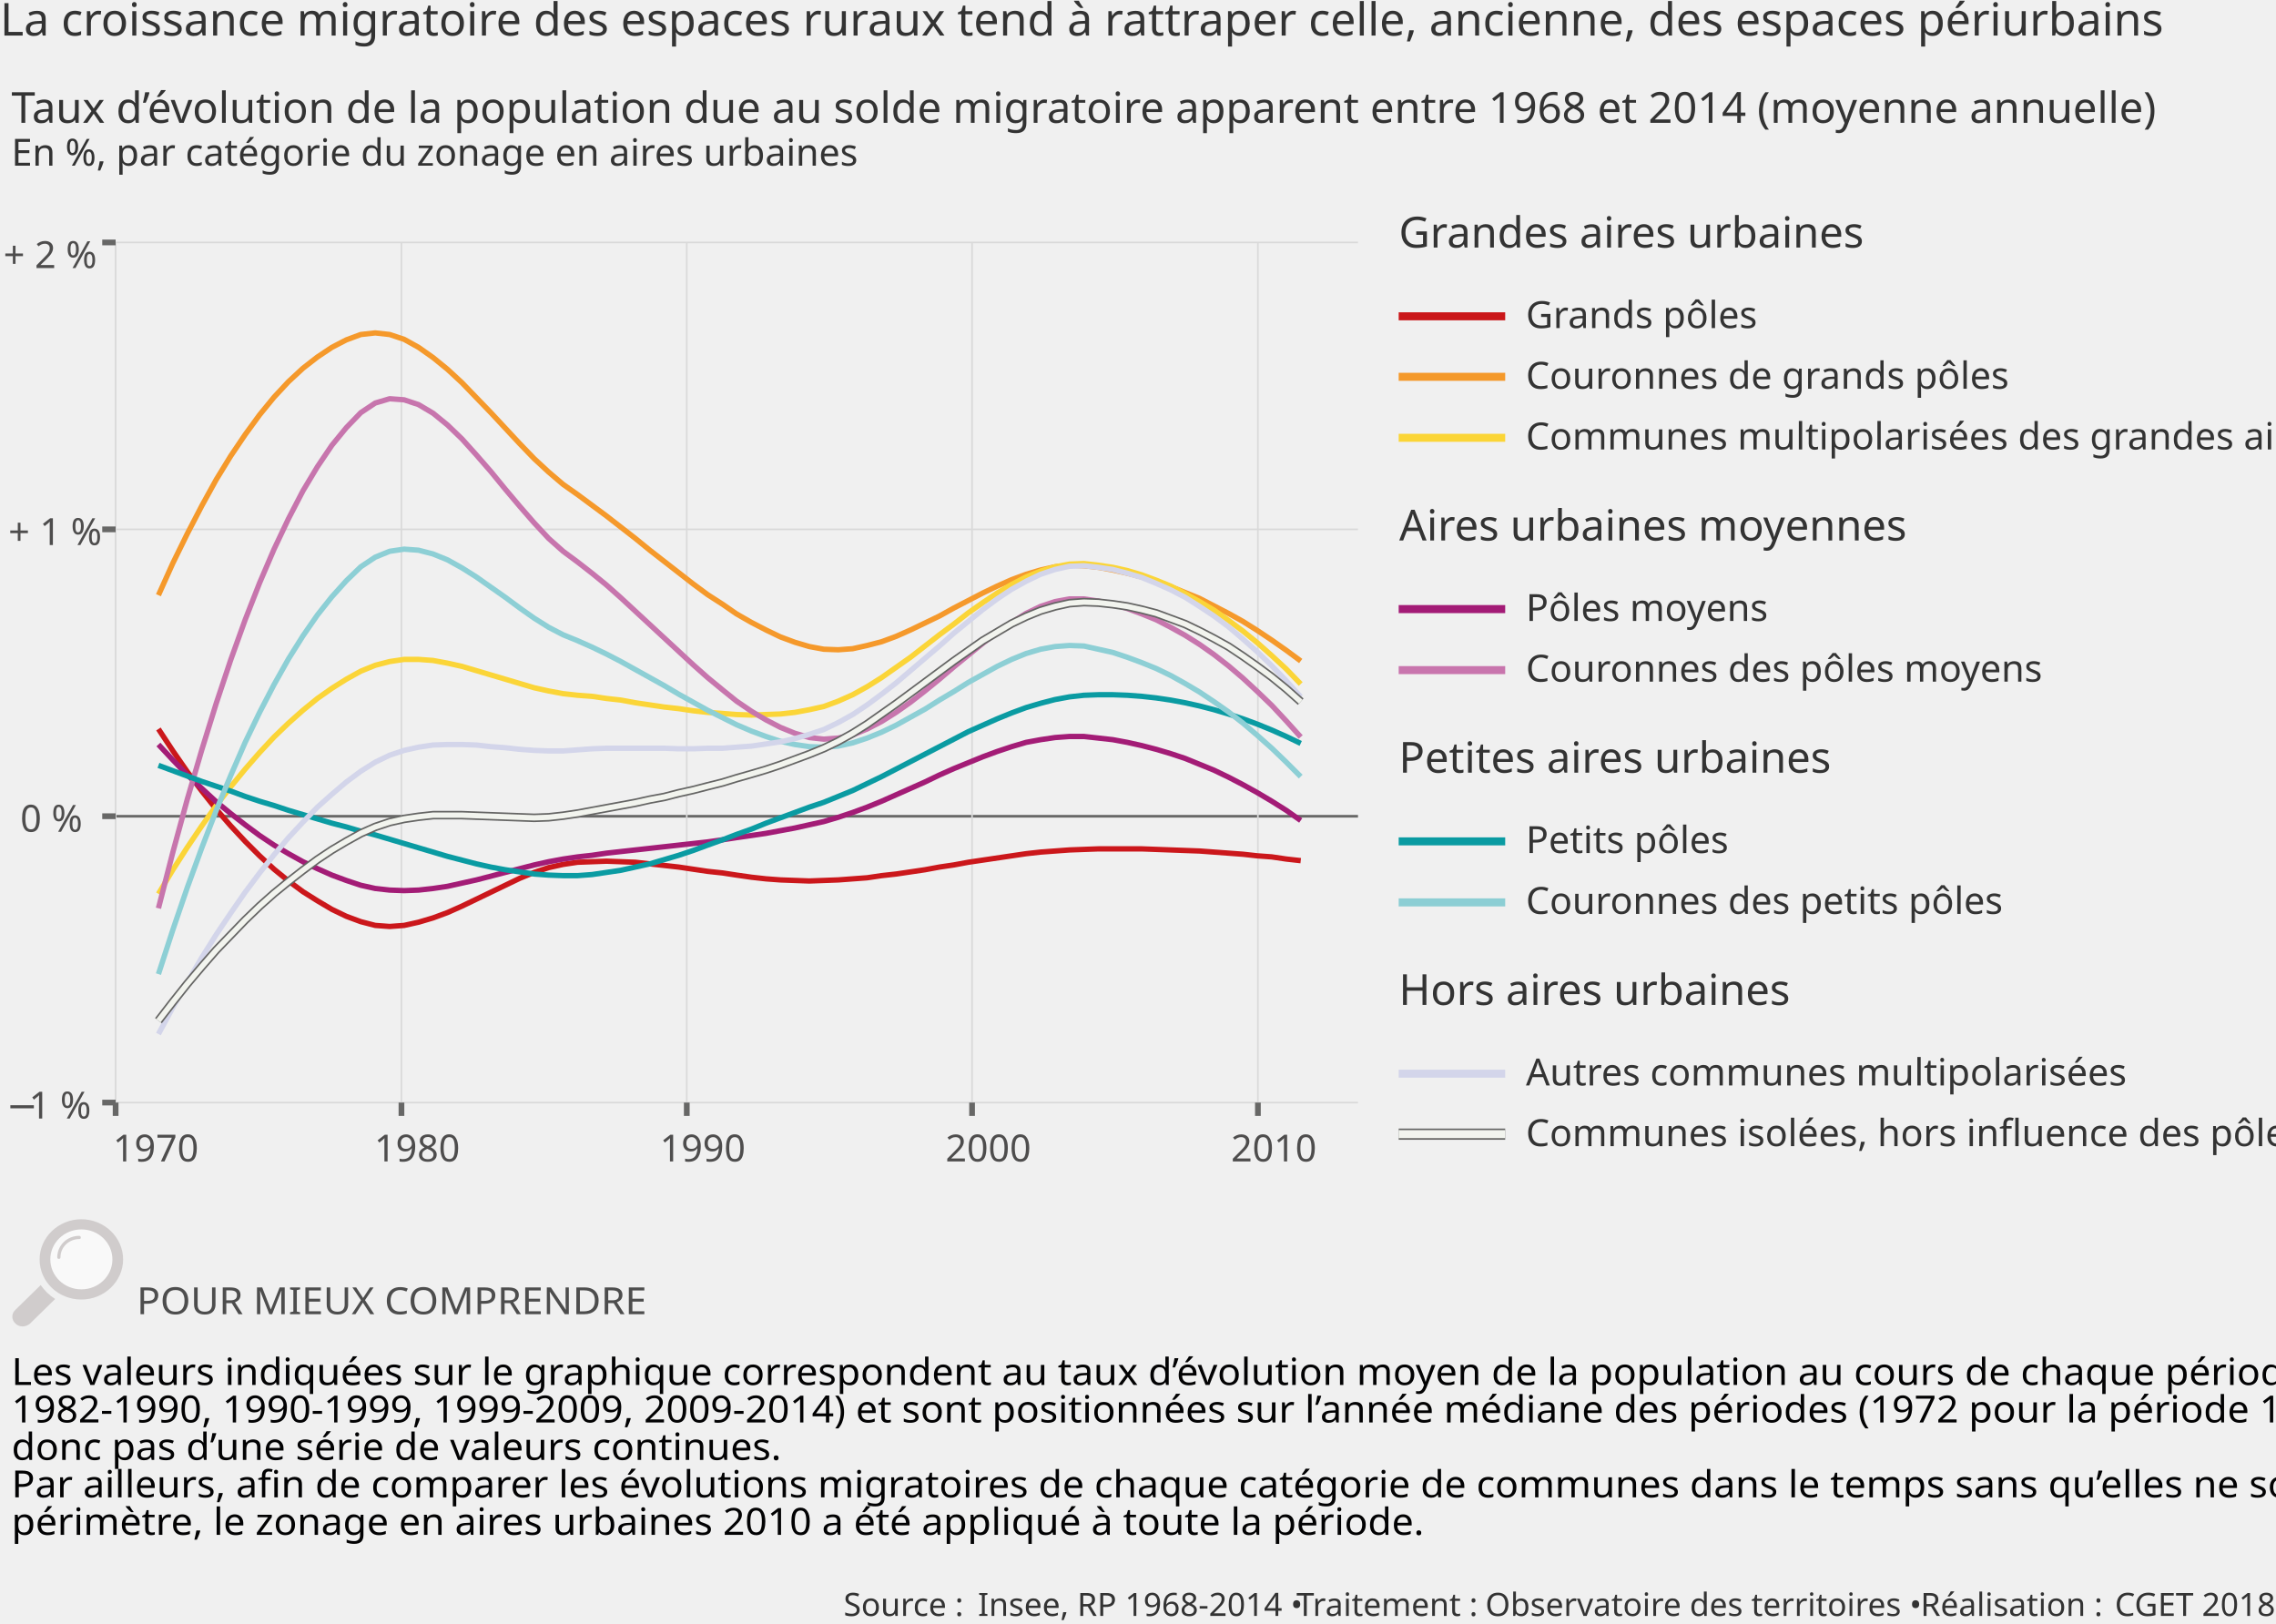
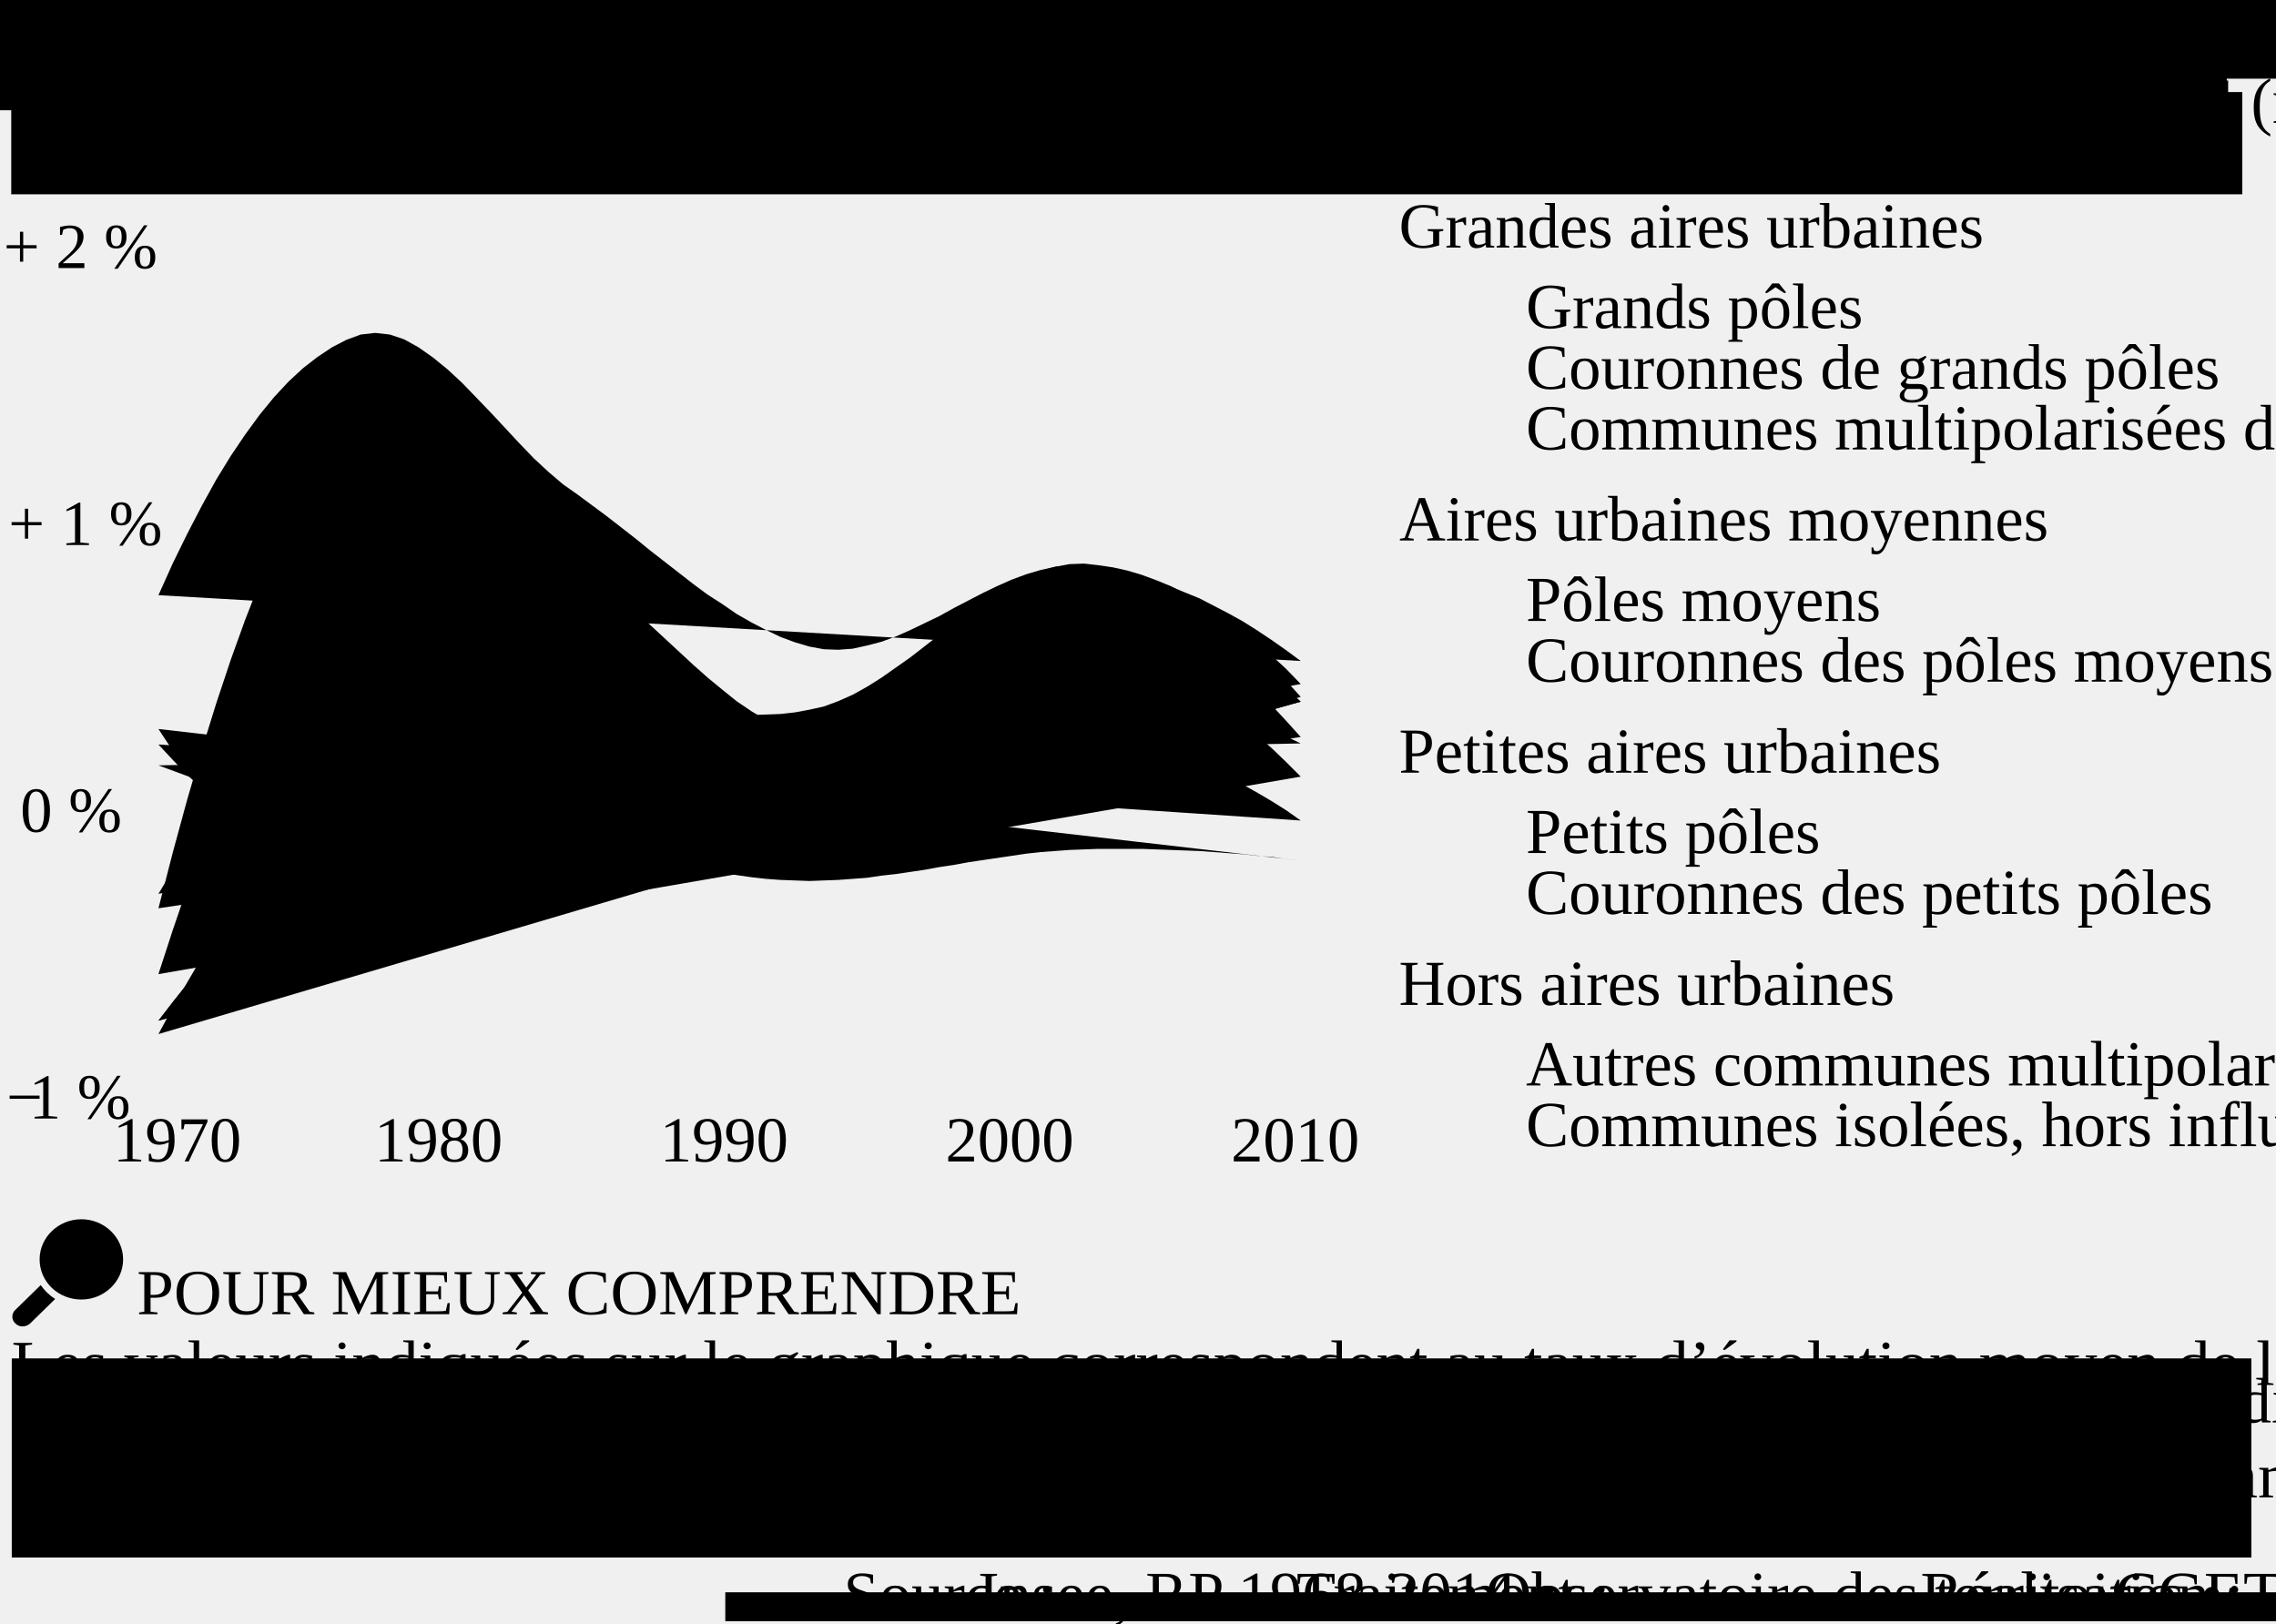
<svg xmlns="http://www.w3.org/2000/svg" id="svg-05-section3" viewBox="0 0 425.2 303.3" width="425.2" height="303.3">
-   <style type="text/css">
- 	.st0{display:none;}
- 	.st1{display:inline;fill:#E2E2D5;}
- 	.st2{fill:none;stroke:#D9D9D9;stroke-width:0.3;stroke-linejoin:round;stroke-miterlimit:10;}
- 	.st3{fill:none;stroke:#686867;stroke-width:0.5;stroke-linejoin:round;stroke-miterlimit:10;}
- 	.st4{fill:none;stroke:#676766;stroke-width:1.07;stroke-linejoin:round;stroke-miterlimit:10;}
- 	.st5{fill:#4E4D4D;}
- 	.st6{font-family:'MyriadPro-Regular';}
- 	.st7{font-size:7px;}
- 	.st8{font-family:'Chalet-LondonNineteenSixty';}
- 	.st9{fill:none;stroke:#CB171B;stroke-linejoin:round;stroke-miterlimit:10;}
- 	.st10{fill:none;stroke:#F5992B;stroke-linejoin:round;stroke-miterlimit:10;}
- 	.st11{fill:none;stroke:#FBD538;stroke-linejoin:round;stroke-miterlimit:10;}
- 	.st12{fill:none;stroke:#A31C76;stroke-linejoin:round;stroke-miterlimit:10;}
- 	.st13{fill:none;stroke:#C775AD;stroke-linejoin:round;stroke-miterlimit:10;}
- 	.st14{fill:none;stroke:#0A9BA2;stroke-linejoin:round;stroke-miterlimit:10;}
- 	.st15{fill:none;stroke:#8DCFD5;stroke-linejoin:round;stroke-miterlimit:10;}
- 	.st16{fill:none;stroke:#D3D5EA;stroke-linejoin:round;stroke-miterlimit:10;}
- 	.st17{fill:none;stroke:#656564;stroke-width:1.6;stroke-linejoin:round;stroke-miterlimit:10;}
- 	.st18{fill:none;stroke:#F2F4EE;stroke-linejoin:round;stroke-miterlimit:10;}
- 	.st19{fill:none;}
- 	.st20{fill:#333333;}
- 	.st21{font-family:'HelveticaNeueLTStd-MdCn';}
- 	.st22{font-size:8px;}
- 	.st23{font-family:'HelveticaNeueLTStd-LtCn';}
- 	.st24{font-family:'Chalet-NewYorkNineteenSixty';}
- 	.st25{font-size:8.5px;}
- 	.st26{font-size:6px;}
- 	.st27{fill:none;stroke:#CA1619;stroke-width:1.5;stroke-linejoin:round;stroke-miterlimit:10;}
- 	.st28{fill:none;stroke:#F4992B;stroke-width:1.5;stroke-linejoin:round;stroke-miterlimit:10;}
- 	.st29{fill:none;stroke:#FBD536;stroke-width:1.5;stroke-linejoin:round;stroke-miterlimit:10;}
- 	.st30{fill:none;stroke:#A31B76;stroke-width:1.5;stroke-linejoin:round;stroke-miterlimit:10;}
- 	.st31{fill:none;stroke:#C875AD;stroke-width:1.5;stroke-linejoin:round;stroke-miterlimit:10;}
- 	.st32{fill:none;stroke:#0A9BA2;stroke-width:1.5;stroke-linejoin:round;stroke-miterlimit:10;}
- 	.st33{fill:none;stroke:#8CCED4;stroke-width:1.5;stroke-linejoin:round;stroke-miterlimit:10;}
- 	.st34{fill:none;stroke:#D3D5EA;stroke-width:1.5;stroke-linejoin:round;stroke-miterlimit:10;}
- 	.st35{fill:none;stroke:#656564;stroke-width:2.1;stroke-linejoin:round;stroke-miterlimit:10;}
- 	.st36{fill:none;stroke:#F2F4EE;stroke-width:1.5;stroke-linejoin:round;stroke-miterlimit:10;}
- 	.st37{fill:#020203;}
- 	.st38{font-family:'HelveticaNeueLTStd-ThCn';}
- 	.st39{opacity:0.6;fill:#FFFFFF;}
- 	.st40{fill:#D0CCCC;}
- 	.st41{fill:#4D4D4D;}
- 	.st42{font-family:'HelveticaNeueLTStd-Cn';}
- </style>
  <g id="GABARIT" class="st0">
    <rect y="0" class="st1" width="425.2" height="14.7" />
  </g>
  <g id="COURBE">
    <g id="axis">
      <line class="st2" x1="21.6" y1="206" x2="253.7" y2="206" />
      <line class="st3" x1="21.6" y1="152.5" x2="253.7" y2="152.5" />
      <line class="st2" x1="21.6" y1="98.9" x2="253.7" y2="98.9" />
      <line class="st2" x1="21.6" y1="45.3" x2="253.7" y2="45.3" />
      <line class="st2" x1="21.6" y1="206" x2="21.6" y2="45.3" />
      <line class="st2" x1="75" y1="206" x2="75" y2="45.3" />
      <line class="st2" x1="128.3" y1="206" x2="128.3" y2="45.3" />
      <line class="st2" x1="181.6" y1="206" x2="181.6" y2="45.3" />
      <line class="st2" x1="235" y1="206" x2="235" y2="45.3" />
    </g>
    <g id="ticks">
      <line class="st4" x1="19.1" y1="206" x2="21.6" y2="206" />
      <line class="st4" x1="19.1" y1="152.5" x2="21.6" y2="152.5" />
      <line class="st4" x1="19.1" y1="98.9" x2="21.6" y2="98.9" />
      <line class="st4" x1="19.1" y1="45.3" x2="21.6" y2="45.3" />
      <line class="st4" x1="21.6" y1="208.5" x2="21.6" y2="206" />
      <line class="st4" x1="75" y1="208.5" x2="75" y2="206" />
      <line class="st4" x1="128.3" y1="208.5" x2="128.3" y2="206" />
      <line class="st4" x1="181.6" y1="208.5" x2="181.6" y2="206" />
      <line class="st4" x1="235" y1="208.5" x2="235" y2="206" />
    </g>
    <g id="axis_x5F_value">
      <g>
        <text transform="matrix(1 0 0 1 1.2029 208.9814)">
          <tspan x="0" y="0" class="st5 st6 st7">−</tspan>
          <tspan x="4.2" y="0" class="st5 st8 st7"> 1 %</tspan>
        </text>
      </g>
      <g>
        <text transform="matrix(1 0 0 1 3.7869 155.4053)" class="st5 st8 st7">0 %</text>
      </g>
      <g>
        <text transform="matrix(1 0 0 1 1.574 101.8291)" class="st5 st8 st7">+ 1 %</text>
      </g>
      <g>
        <text transform="matrix(1 0 0 1 0.6512 50.084)" class="st5 st8 st7">+ 2 %</text>
      </g>
    </g>
    <g id="year">
      <g>
        <text transform="matrix(1 0 0 1 21.0985 217.0049)" class="st5 st8 st7">1970</text>
      </g>
      <g>
        <text transform="matrix(1 0 0 1 69.9237 217.0049)" class="st5 st8 st7">1980</text>
      </g>
      <g>
        <text transform="matrix(1 0 0 1 123.2704 217.0049)" class="st5 st8 st7">1990</text>
      </g>
      <g>
        <text transform="matrix(1 0 0 1 176.6219 217.0049)" class="st5 st8 st7">2000</text>
      </g>
      <g>
        <text transform="matrix(1 0 0 1 229.9681 217.0049)" class="st5 st8 st7">2010</text>
      </g>
    </g>
    <g id="line">
      <polyline class="st9" points="29.6,136.2 32.3,140.3 35,144.2 37.7,147.8 40.4,151.2 43.1,154.3 45.8,157.2 48.5,159.9     51.2,162.4 53.9,164.6 56.6,166.6 59.3,168.3 62,169.9 64.7,171.2 67.4,172.2 70.1,172.9 72.8,173.1 75.5,172.9 78.2,172.3     80.9,171.5 83.6,170.5 86.3,169.3 89,168 91.7,166.7 94.4,165.4 97.1,164.1 99.8,163 102.5,162.1 105.2,161.5 107.9,161.1     110.6,161 113.3,160.9 116,161 118.7,161.1 121.4,161.4 124.1,161.7 126.8,162 129.5,162.4 132.2,162.8 135,163.1 137.6,163.5     140.4,163.9 143.1,164.2 145.8,164.4 148.5,164.5 151.2,164.6 153.9,164.5 156.6,164.4 159.3,164.2 162,164 164.7,163.6     167.4,163.3 170.1,162.9 172.8,162.5 175.5,162 178.2,161.6 180.9,161.1 183.6,160.7 186.3,160.3 189,159.9 191.7,159.5     194.4,159.2 197.1,159 199.8,158.8 202.5,158.7 205.2,158.6 207.9,158.6 210.6,158.6 213.3,158.6 216,158.7 218.7,158.8     221.4,158.9 224.1,159 226.8,159.2 229.5,159.4 232.2,159.6 234.9,159.9 237.6,160.1 240.3,160.5 243,160.8   " />
      <polyline class="st10" points="29.6,111.2 32.3,105.2 35,99.7 37.7,94.5 40.4,89.6 43.1,85.2 45.8,81.2 48.5,77.5 51.2,74.2     53.9,71.3 56.6,68.8 59.3,66.7 62,64.9 64.7,63.5 67.4,62.5 70.1,62.2 72.8,62.5 75.5,63.4 78.2,64.9 80.9,66.8 83.6,69     86.3,71.5 89,74.3 91.7,77.1 94.4,80 97.1,82.9 99.8,85.7 102.5,88.2 105.2,90.5 107.9,92.4 110.6,94.4 113.3,96.4 116,98.5     118.7,100.6 121.4,102.8 124.1,104.9 126.8,107 129.5,109.1 132.2,111.1 135,112.9 137.6,114.7 140.4,116.3 143.1,117.7     145.8,119 148.5,120 151.2,120.8 153.9,121.3 156.6,121.4 159.3,121.2 162,120.6 164.7,119.9 167.4,118.9 170.1,117.7     172.8,116.4 175.5,115.1 178.2,113.6 180.9,112.2 183.6,110.8 186.3,109.5 189,108.3 191.7,107.3 194.4,106.5 197.1,105.9     199.8,105.6 202.5,105.7 205.2,106 207.9,106.5 210.6,107.1 213.3,107.8 216,108.6 218.7,109.6 221.4,110.7 224.1,111.8     226.8,113.2 229.5,114.6 232.2,116.1 234.9,117.8 237.6,119.6 240.3,121.5 243,123.5   " />
      <polyline class="st11" points="29.6,167 32.3,162.5 35,158.3 37.7,154.3 40.4,150.5 43.1,147 45.8,143.7 48.5,140.6 51.2,137.7     53.9,135.1 56.6,132.7 59.3,130.5 62,128.6 64.7,126.9 67.4,125.4 70.1,124.3 72.8,123.6 75.5,123.2 78.2,123.2 80.9,123.4     83.6,123.9 86.3,124.5 89,125.3 91.7,126.1 94.4,126.9 97.1,127.7 99.8,128.5 102.5,129.1 105.2,129.6 107.9,129.9 110.6,130.1     113.3,130.5 116,130.8 118.7,131.3 121.4,131.7 124.1,132.1 126.8,132.4 129.5,132.8 132.2,133.1 135,133.3 137.6,133.5     140.4,133.6 143.1,133.5 145.8,133.4 148.5,133.1 151.2,132.6 153.9,132 156.6,131 159.3,129.8 162,128.3 164.7,126.6     167.4,124.7 170.1,122.8 172.8,120.7 175.5,118.6 178.2,116.6 180.9,114.5 183.6,112.6 186.3,110.8 189,109.2 191.7,107.8     194.4,106.7 197.1,105.9 199.8,105.4 202.5,105.3 205.2,105.6 207.9,106 210.6,106.6 213.3,107.4 216,108.4 218.7,109.5     221.4,110.9 224.1,112.4 226.8,114 229.5,115.9 232.2,117.9 234.9,120.1 237.6,122.5 240.3,125 243,127.8   " />
      <polyline class="st12" points="29.6,139.1 32.3,142 35,144.8 37.7,147.3 40.4,149.8 43.1,152 45.8,154.1 48.5,156.1 51.2,157.9     53.9,159.5 56.6,161 59.3,162.3 62,163.5 64.7,164.5 67.4,165.4 70.1,166 72.8,166.3 75.5,166.4 78.2,166.3 80.9,166 83.6,165.6     86.3,165 89,164.4 91.7,163.7 94.4,163 97.1,162.3 99.8,161.6 102.5,161 105.2,160.5 107.9,160.1 110.6,159.8 113.3,159.4     116,159.1 118.7,158.8 121.4,158.5 124.1,158.2 126.8,157.9 129.5,157.6 132.2,157.3 135,156.9 137.6,156.5 140.4,156.1     143.1,155.7 145.8,155.2 148.5,154.7 151.2,154.1 153.9,153.5 156.6,152.7 159.3,151.8 162,150.8 164.7,149.7 167.4,148.5     170.1,147.3 172.8,146.1 175.5,144.8 178.2,143.6 180.9,142.5 183.6,141.4 186.3,140.4 189,139.5 191.7,138.7 194.4,138.2     197.1,137.8 199.8,137.6 202.5,137.6 205.2,137.9 207.9,138.2 210.6,138.7 213.3,139.3 216,140 218.7,140.8 221.4,141.7     224.1,142.8 226.8,143.9 229.5,145.2 232.2,146.6 234.9,148.1 237.6,149.7 240.3,151.4 243,153.3   " />
      <polyline class="st13" points="29.6,169.7 32.3,159.2 35,149.3 37.7,140.1 40.4,131.4 43.1,123.3 45.8,115.8 48.5,108.9     51.2,102.6 53.9,96.9 56.6,91.7 59.3,87.2 62,83.2 64.7,79.9 67.4,77.1 70.1,75.3 72.8,74.5 75.5,74.7 78.2,75.6 80.9,77.2     83.6,79.4 86.3,82 89,85 91.7,88.1 94.4,91.4 97.1,94.6 99.8,97.7 102.5,100.6 105.2,103 107.9,105 110.6,107.1 113.3,109.3     116,111.7 118.7,114.2 121.4,116.7 124.1,119.2 126.8,121.7 129.5,124.2 132.2,126.6 135,128.9 137.6,131 140.4,132.9     143.1,134.5 145.8,135.9 148.5,137 151.2,137.8 153.9,138.1 156.6,137.9 159.3,137.3 162,136.2 164.7,134.8 167.4,133.1     170.1,131.2 172.8,129.1 175.5,126.9 178.2,124.6 180.9,122.4 183.6,120.2 186.3,118.1 189,116.3 191.7,114.6 194.4,113.3     197.1,112.4 199.8,111.9 202.5,111.9 205.2,112.3 207.9,112.9 210.6,113.7 213.3,114.7 216,115.8 218.7,117.2 221.4,118.7     224.1,120.4 226.8,122.3 229.5,124.4 232.2,126.7 234.9,129.2 237.6,131.8 240.3,134.7 243,137.7   " />
      <polyline class="st14" points="29.6,143 32.3,144 35,145 37.7,146 40.4,146.9 43.1,147.8 45.8,148.8 48.5,149.7 51.2,150.5     53.9,151.4 56.6,152.2 59.3,153 62,153.8 64.7,154.5 67.4,155.3 70.1,156 72.8,156.8 75.5,157.6 78.2,158.4 80.9,159.2 83.6,160     86.3,160.7 89,161.4 91.7,162 94.4,162.5 97.1,162.9 99.8,163.3 102.5,163.5 105.2,163.6 107.9,163.6 110.6,163.4 113.3,163     116,162.6 118.7,162 121.4,161.4 124.1,160.6 126.8,159.8 129.5,158.9 132.2,157.9 135,156.9 137.6,155.9 140.4,154.9     143.1,153.8 145.8,152.8 148.5,151.8 151.2,150.8 153.9,149.9 156.6,148.8 159.3,147.7 162,146.4 164.7,145.1 167.4,143.7     170.1,142.3 172.8,140.9 175.5,139.5 178.2,138.1 180.9,136.7 183.6,135.5 186.3,134.3 189,133.2 191.7,132.2 194.4,131.4     197.1,130.7 199.8,130.2 202.5,129.9 205.2,129.8 207.9,129.8 210.6,129.9 213.3,130.1 216,130.4 218.7,130.8 221.4,131.3     224.1,131.9 226.8,132.6 229.5,133.4 232.2,134.3 234.9,135.3 237.6,136.4 240.3,137.6 243,138.9   " />
      <polyline class="st15" points="29.6,182 32.3,173.7 35,165.8 37.7,158.4 40.4,151.4 43.1,144.9 45.8,138.7 48.5,133.1 51.2,127.9     53.9,123.1 56.6,118.8 59.3,114.9 62,111.5 64.7,108.5 67.4,105.9 70.1,104.1 72.8,103 75.5,102.6 78.2,102.8 80.9,103.5     83.6,104.6 86.3,106.1 89,107.8 91.7,109.7 94.4,111.6 97.1,113.6 99.8,115.5 102.5,117.2 105.2,118.6 107.9,119.7 110.6,120.9     113.3,122.2 116,123.6 118.7,125.1 121.4,126.6 124.1,128.1 126.8,129.7 129.5,131.2 132.2,132.7 135,134.1 137.6,135.4     140.4,136.6 143.1,137.6 145.8,138.5 148.5,139.1 151.2,139.5 153.9,139.6 156.6,139.4 159.3,138.8 162,137.9 164.7,136.8     167.4,135.5 170.1,134 172.8,132.5 175.5,130.8 178.2,129.2 180.9,127.5 183.6,126 186.3,124.5 189,123.2 191.7,122.1     194.4,121.3 197.1,120.8 199.8,120.6 202.5,120.7 205.2,121.3 207.9,121.9 210.6,122.8 213.3,123.8 216,124.9 218.7,126.2     221.4,127.7 224.1,129.3 226.8,131.1 229.5,133 232.2,135.1 234.9,137.4 237.6,139.8 240.3,142.4 243,145.1   " />
      <polyline class="st16" points="29.6,193.2 32.3,188.2 35,183.5 37.7,178.9 40.4,174.6 43.1,170.6 45.8,166.7 48.5,163.1     51.2,159.7 53.9,156.5 56.6,153.6 59.3,150.8 62,148.4 64.7,146.1 67.4,144.1 70.1,142.4 72.8,141.1 75.5,140.2 78.2,139.6     80.9,139.2 83.6,139.1 86.3,139.1 89,139.2 91.7,139.5 94.4,139.7 97.1,140 99.8,140.2 102.5,140.3 105.2,140.3 107.9,140.1     110.6,139.9 113.3,139.8 116,139.8 118.7,139.8 121.4,139.8 124.1,139.8 126.8,139.9 129.5,139.9 132.2,139.8 135,139.8     137.6,139.6 140.4,139.4 143.1,139 145.8,138.6 148.5,138 151.2,137.2 153.9,136.3 156.6,135 159.3,133.5 162,131.7 164.7,129.7     167.4,127.6 170.1,125.3 172.8,123 175.5,120.7 178.2,118.3 180.9,116.1 183.6,113.9 186.3,111.9 189,110.1 191.7,108.6     194.4,107.3 197.1,106.4 199.8,105.8 202.5,105.7 205.2,106 207.9,106.4 210.6,107.1 213.3,107.9 216,109 218.7,110.2     221.4,111.6 224.1,113.3 226.8,115.1 229.5,117.1 232.2,119.4 234.9,121.8 237.6,124.4 240.3,127.2 243,130.2   " />
      <polyline class="st17" points="29.6,190.7 32.3,187.2 35,183.8 37.7,180.6 40.4,177.5 43.1,174.7 45.8,171.9 48.5,169.3     51.2,166.9 53.9,164.7 56.6,162.6 59.3,160.6 62,158.8 64.7,157.2 67.4,155.7 70.1,154.5 72.8,153.6 75.5,153 78.2,152.6     80.9,152.3 83.6,152.3 86.3,152.3 89,152.4 91.7,152.5 94.4,152.6 97.1,152.7 99.8,152.8 102.5,152.7 105.2,152.4 107.9,152     110.6,151.5 113.3,151 116,150.5 118.7,150 121.4,149.4 124.1,148.9 126.8,148.2 129.5,147.6 132.2,146.9 135,146.2 137.6,145.4     140.4,144.6 143.1,143.8 145.8,142.9 148.5,141.9 151.2,140.9 153.9,139.8 156.6,138.5 159.3,137 162,135.3 164.7,133.4     167.4,131.5 170.1,129.5 172.8,127.5 175.5,125.5 178.2,123.5 180.9,121.6 183.6,119.7 186.3,118.1 189,116.5 191.7,115.2     194.4,114.1 197.1,113.3 199.8,112.7 202.5,112.5 205.2,112.6 207.9,112.9 210.6,113.3 213.3,113.9 216,114.6 218.7,115.6     221.4,116.6 224.1,117.9 226.8,119.3 229.5,120.8 232.2,122.6 234.9,124.5 237.6,126.5 240.3,128.7 243,131.1   " />
      <polyline class="st18" points="29.6,190.7 32.3,187.2 35,183.8 37.7,180.6 40.4,177.5 43.1,174.7 45.8,171.9 48.5,169.3     51.2,166.9 53.9,164.7 56.6,162.6 59.3,160.6 62,158.8 64.7,157.2 67.4,155.7 70.1,154.5 72.8,153.6 75.5,153 78.2,152.6     80.9,152.3 83.6,152.3 86.3,152.3 89,152.4 91.7,152.5 94.4,152.6 97.1,152.7 99.8,152.8 102.5,152.7 105.2,152.4 107.9,152     110.6,151.5 113.3,151 116,150.5 118.7,150 121.4,149.4 124.1,148.9 126.8,148.2 129.5,147.6 132.2,146.9 135,146.2 137.6,145.4     140.4,144.6 143.1,143.8 145.8,142.9 148.5,141.9 151.2,140.9 153.9,139.8 156.6,138.5 159.3,137 162,135.3 164.7,133.4     167.4,131.5 170.1,129.5 172.8,127.5 175.5,125.5 178.2,123.5 180.9,121.6 183.6,119.7 186.3,118.1 189,116.5 191.7,115.2     194.4,114.1 197.1,113.3 199.8,112.7 202.5,112.5 205.2,112.6 207.9,112.9 210.6,113.3 213.3,113.9 216,114.6 218.7,115.6     221.4,116.6 224.1,117.9 226.8,119.3 229.5,120.8 232.2,122.6 234.9,124.5 237.6,126.5 240.3,128.7 243,131.1   " />
    </g>
  </g>
  <g id="HABILLAGE">
    <rect x="2.1" y="17.2" class="st19" width="416.8" height="19.1" />
    <text transform="matrix(1 0 0 1 2.1386 22.952)">
      <tspan x="0" y="0" class="st20 st21 st22">Taux d’évolution de la population due au solde migratoire apparent entre 1968 et 2014 (moyenne annuelle)</tspan>
      <tspan x="0" y="8" class="st20 st23 st7">En %, par catégorie du zonage en aires urbaines</tspan>
    </text>
    <g id="Titre">
      <rect y="0.3" class="st19" width="416" height="20.3" />
      <text transform="matrix(1 0 0 1 1.807846e-04 6.6469)" class="st20 st24 st25">La croissance migratoire des espaces ruraux tend à rattraper celle, ancienne, des espaces périurbains</text>
    </g>
    <g id="Source">
      <rect x="135.5" y="297.5" class="st19" width="289.7" height="5.4" />
      <text transform="matrix(1 0 0 1 157.5898 301.916)">
        <tspan x="0" y="0" class="st20 st24 st26">Source : </tspan>
        <tspan x="25.1" y="0" class="st20 st8 st26">Insee, RP 1968-2014 • </tspan>
        <tspan x="84.6" y="0" class="st20 st24 st26">Traitement : </tspan>
        <tspan x="119.9" y="0" class="st20 st8 st26">Observatoire des territoires • </tspan>
        <tspan x="201.2" y="0" class="st20 st24 st26">Réalisation : </tspan>
        <tspan x="237.5" y="0" class="st20 st8 st26">CGET 2018 </tspan>
      </text>
    </g>
    <g id="legende_1_">
      <text transform="matrix(1 0 0 1 285.0679 61.2952)" class="st20 st23 st7">Grands pôles</text>
      <text transform="matrix(1 0 0 1 285.0679 72.6338)" class="st20 st23 st7">Couronnes de grands pôles</text>
      <text transform="matrix(1 0 0 1 285.0679 83.9724)" class="st20 st23 st7">Communes multipolarisées des grandes aires urbaines</text>
      <text transform="matrix(1 0 0 1 285.0688 116.0222)" class="st20 st23 st7">Pôles moyens</text>
      <text transform="matrix(1 0 0 1 285.0688 127.3608)" class="st20 st23 st7">Couronnes des pôles moyens</text>
      <text transform="matrix(1 0 0 1 285.0684 159.3765)" class="st20 st23 st7">Petits pôles</text>
      <text transform="matrix(1 0 0 1 285.0688 170.749)" class="st20 st23 st7">Couronnes des petits pôles</text>
      <text transform="matrix(1 0 0 1 285.0757 202.7986)" class="st20 st23 st7">Autres communes multipolarisées</text>
      <text transform="matrix(1 0 0 1 285.0684 214.137)" class="st20 st23 st7">Communes isolées, hors influence des pôles</text>
      <g id="trait">
        <line class="st27" x1="261.3" y1="59.1" x2="281.2" y2="59.1" />
        <line class="st28" x1="261.3" y1="70.4" x2="281.2" y2="70.4" />
        <line class="st29" x1="261.3" y1="81.8" x2="281.2" y2="81.8" />
        <line class="st30" x1="261.3" y1="113.8" x2="281.2" y2="113.8" />
        <line class="st31" x1="261.3" y1="125.2" x2="281.2" y2="125.2" />
        <line class="st32" x1="261.3" y1="157.2" x2="281.2" y2="157.2" />
        <line class="st33" x1="261.3" y1="168.6" x2="281.2" y2="168.6" />
        <line class="st34" x1="261.3" y1="200.6" x2="281.2" y2="200.6" />
        <line class="st35" x1="261.3" y1="211.9" x2="281.2" y2="211.9" />
        <line class="st36" x1="261.3" y1="211.9" x2="281.2" y2="211.9" />
      </g>
      <g id="_x3C_Calque_x3E_">
        <text transform="matrix(1 0 0 1 261.3324 46.2527)" class="st20 st21 st22">Grandes aires urbaines</text>
        <text transform="matrix(1 0 0 1 261.4037 100.9801)" class="st20 st21 st22">Aires urbaines moyennes</text>
        <text transform="matrix(1 0 0 1 261.3318 144.3687)" class="st20 st21 st22">Petites aires urbaines</text>
        <text transform="matrix(1 0 0 1 261.3322 187.757)" class="st20 st21 st22">Hors aires urbaines</text>
      </g>
    </g>
    <g id="Focus">
      <rect x="2.2" y="253.8" class="st19" width="418.4" height="37.2" />
      <text transform="matrix(1.0366 0 0 1 2.1567 258.7639)">
        <tspan x="0" y="0" class="st37 st38 st7">Les valeurs indiquées sur le graphique correspondent au taux d’évolution moyen de la population au cours de chaque période intercensitaire (1968-1975, 1975-1982, </tspan>
        <tspan x="0" y="7" class="st37 st38 st7">1982-1990, 1990-1999, 1999-2009, 2009-2014) et sont positionnées sur l’année médiane des périodes (1972 pour la période 1968-1975 par exemple). Il ne s’agit </tspan>
        <tspan x="0" y="14" class="st37 st38 st7">donc pas d’une série de valeurs continues.</tspan>
        <tspan x="0" y="21" class="st37 st38 st7">Par ailleurs, afin de comparer les évolutions migratoires de chaque catégorie de communes dans le temps sans qu’elles ne soient affectées par des changements de </tspan>
        <tspan x="0" y="28" class="st37 st38 st7">périmètre, le zonage en aires urbaines 2010 a été appliqué à toute la période.  </tspan>
      </text>
      <g>
        <g>
          <path class="st39" d="M15.2,241.5c-3.5,0-6.4-2.8-6.4-6.2c0-3.4,2.9-6.2,6.4-6.2c3.5,0,6.4,2.8,6.4,6.2      C21.6,238.7,18.7,241.5,15.2,241.5z" />
          <g>
            <g>
              <path class="st40" d="M15.2,242.8c4.3,0,7.8-3.4,7.8-7.5c0-4.1-3.5-7.5-7.8-7.5c-4.3,0-7.8,3.4-7.8,7.5        C7.4,239.5,10.9,242.8,15.2,242.8z M9.4,235.3c0-3.1,2.6-5.6,5.8-5.6c3.2,0,5.8,2.5,5.8,5.6c0,3.1-2.6,5.6-5.8,5.6        C12,240.9,9.4,238.4,9.4,235.3z" />
              <path class="st40" d="M5.6,247.3l4.7-4.6c-1.1-0.7-2-1.6-2.7-2.6l-4.7,4.6c-0.8,0.7-0.8,1.9,0,2.6C3.6,248,4.8,248,5.6,247.3z        " />
            </g>
            <path class="st40" d="M14.8,230.9c-2.3,0-4.1,1.8-4.1,4c0,0.2,0.1,0.3,0.3,0.3c0.2,0,0.3-0.1,0.3-0.3c0-1.9,1.6-3.4,3.5-3.4       c0.2,0,0.3-0.1,0.3-0.3C15.1,231,14.9,230.9,14.8,230.9z" />
          </g>
        </g>
        <text transform="matrix(1.0366 0 0 1 25.5522 245.5402)" class="st41 st42 st7">POUR MIEUX COMPRENDRE</text>
      </g>
    </g>
  </g>
</svg>
